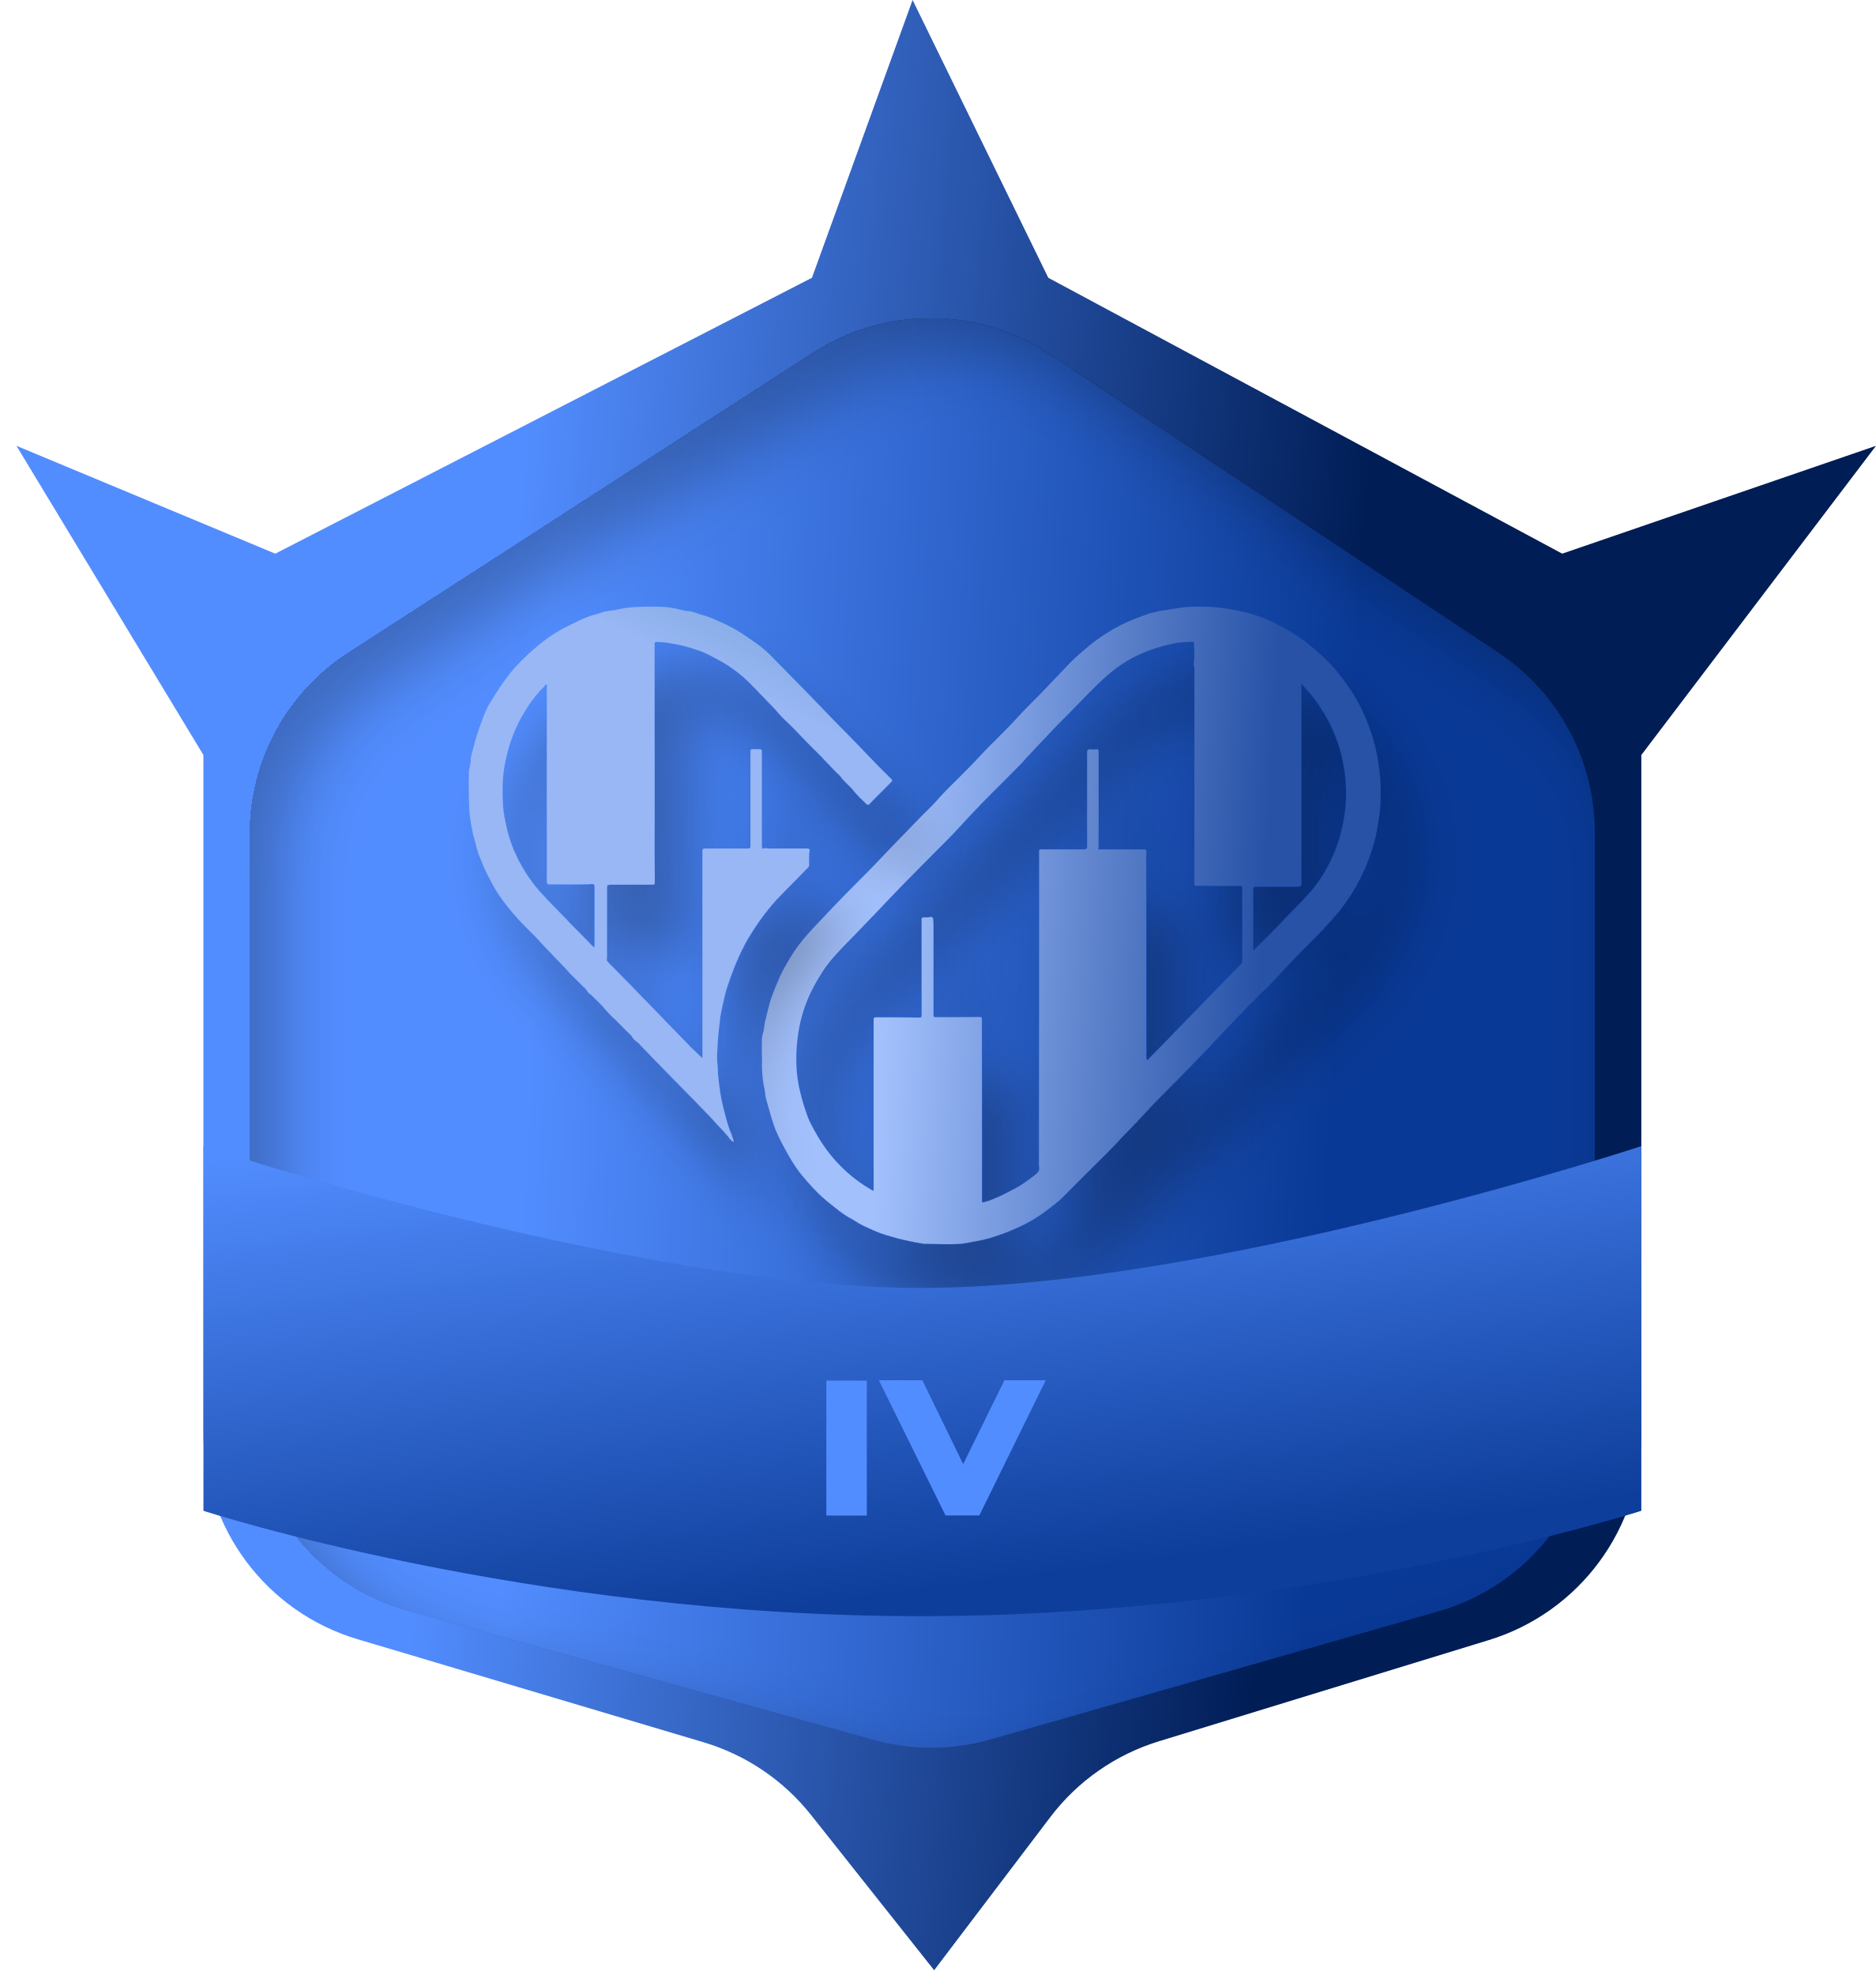
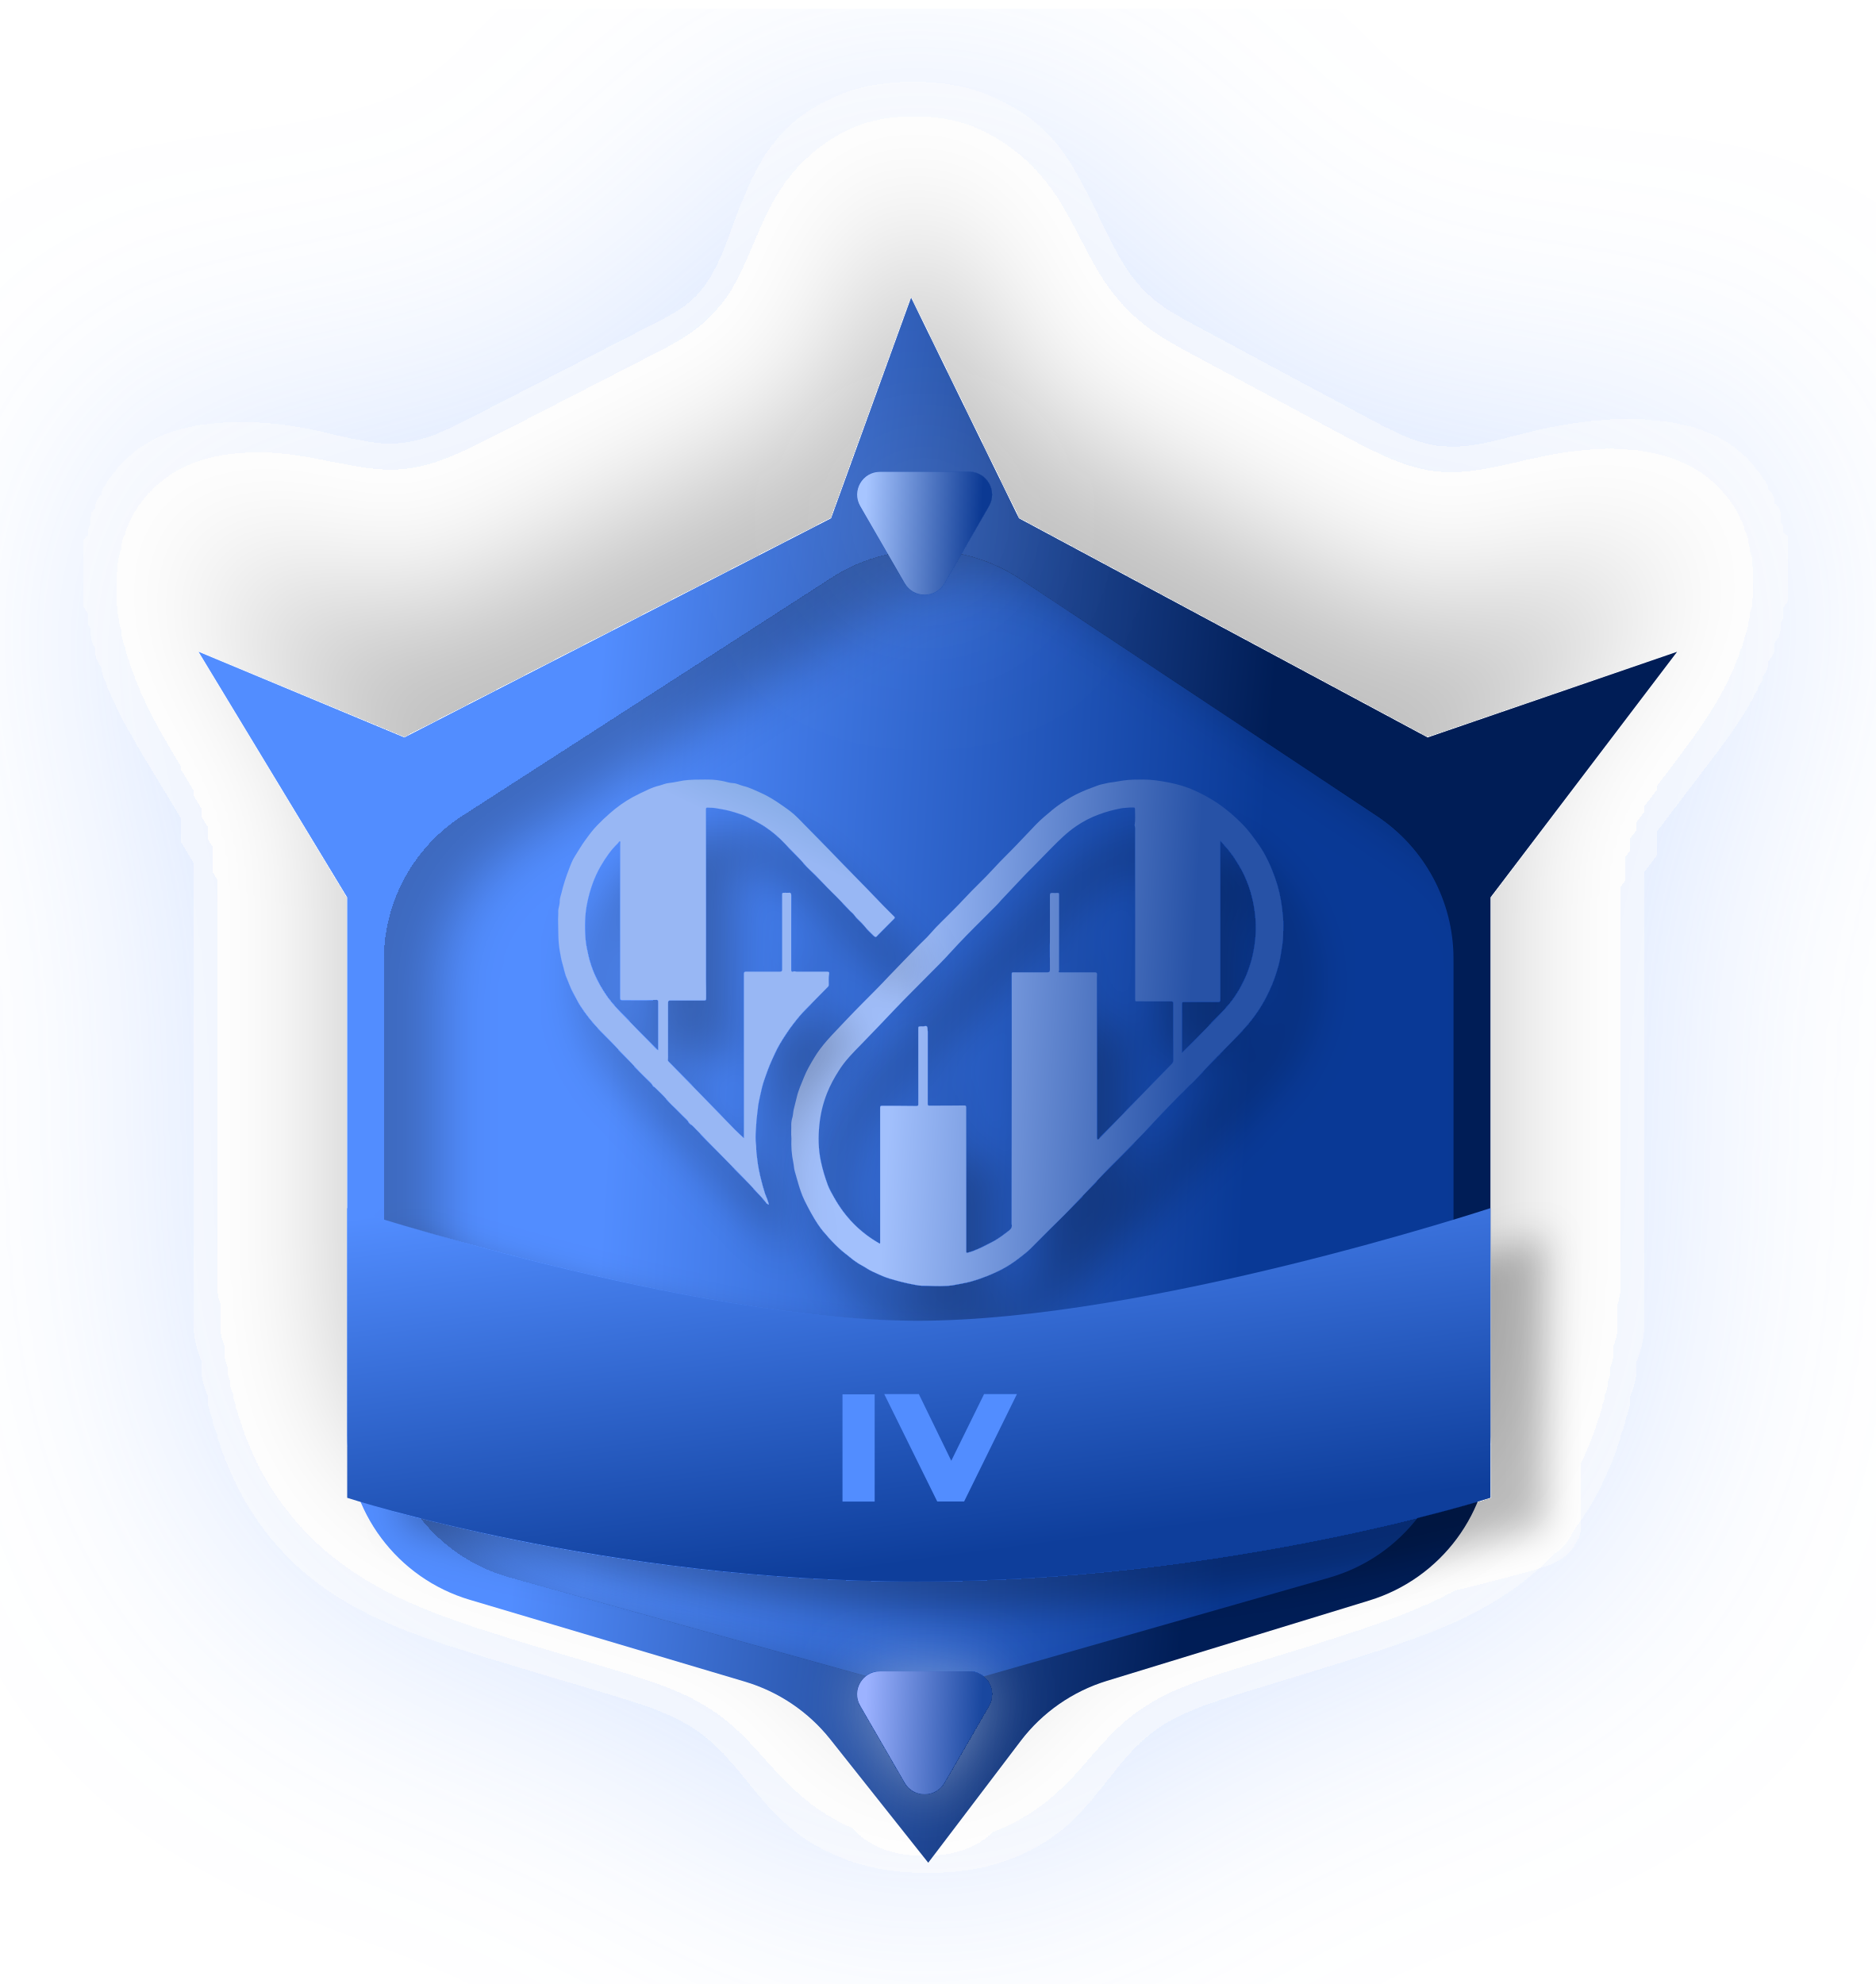
- <svg xmlns="http://www.w3.org/2000/svg" width="57" height="60" viewBox="0 0 57 60" fill="none">
-   <path d="M49.87 43.56V22.937L57 13.544L47.466 16.82L31.851 8.439L27.728 0L24.67 8.439L8.364 16.82L4.432 15.182L0.5 13.544L6.18 22.937V43.519C6.18 46.417 8.085 48.972 10.864 49.799L21.378 52.93C22.668 53.314 23.807 54.085 24.643 55.139L28.383 59.855L31.911 55.205C32.742 54.109 33.896 53.303 35.211 52.9L45.237 49.825C47.99 48.981 49.87 46.439 49.87 43.56Z" fill="url(#paint0_linear_143_13383)" />
-   <g filter="url(#filter0_i_143_13383)">
-     <path d="M24.712 10.719L10.593 19.832C8.723 21.039 7.594 23.112 7.594 25.338V42.614C7.594 45.557 9.556 48.139 12.392 48.928L26.537 52.859C27.701 53.182 28.932 53.178 30.094 52.845L43.704 48.953C46.517 48.148 48.456 45.577 48.456 42.652V25.282C48.456 23.087 47.357 21.038 45.528 19.823L31.892 10.766C29.721 9.324 26.902 9.305 24.712 10.719Z" fill="url(#paint1_linear_143_13383)" />
+ <svg xmlns="http://www.w3.org/2000/svg" width="69" height="73" viewBox="0 0 69 73" fill="none">
+   <g filter="url(#filter0_d_637_2988)">
+     <g filter="url(#filter1_d_637_2988)">
+       <path d="M54.845 52.861V33.019L61.711 23.981L52.53 27.134L37.494 19.07L33.524 10.95L30.579 19.07L14.878 27.134L11.092 25.557L7.306 23.981L12.775 33.019V52.821C12.775 55.61 14.609 58.068 17.285 58.864L27.41 61.876C28.651 62.246 29.749 62.987 30.553 64.001L34.155 68.539L37.552 64.065C38.352 63.011 39.464 62.235 40.73 61.847L50.384 58.889C53.035 58.077 54.845 55.631 54.845 52.861Z" fill="url(#paint0_linear_637_2988)" />
+     </g>
+     <g filter="url(#filter2_i_637_2988)">
+       <path d="M30.62 21.263L17.025 30.031C15.224 31.193 14.137 33.188 14.137 35.329V51.951C14.137 54.783 16.026 57.267 18.757 58.026L32.378 61.808C33.499 62.119 34.684 62.115 35.803 61.795L48.908 58.05C51.616 57.276 53.483 54.802 53.483 51.988V35.276C53.483 33.164 52.425 31.192 50.664 30.023L37.534 21.308C35.443 19.921 32.729 19.903 30.62 21.263Z" fill="url(#paint1_linear_637_2988)" />
+     </g>
+     <g filter="url(#filter3_d_637_2988)">
+       <path d="M29.121 41.878C29.103 41.721 29.121 41.553 29.115 41.379C29.115 41.291 29.132 41.193 29.161 41.1C29.184 41.013 29.184 40.92 29.202 40.838C29.236 40.681 29.282 40.53 29.317 40.373C29.375 40.118 29.485 39.88 29.583 39.636C29.681 39.386 29.82 39.153 29.959 38.921C30.092 38.694 30.253 38.491 30.427 38.288C30.669 38.014 30.93 37.753 31.178 37.486C31.351 37.3 31.53 37.125 31.704 36.945C32.039 36.608 32.38 36.271 32.703 35.923C33.05 35.557 33.403 35.202 33.755 34.836C33.911 34.673 34.085 34.522 34.235 34.348C34.483 34.057 34.767 33.802 35.032 33.529C35.183 33.378 35.333 33.227 35.477 33.07C35.824 32.692 36.205 32.349 36.552 31.966C36.841 31.646 37.159 31.35 37.454 31.036C37.679 30.798 37.904 30.565 38.124 30.333C38.315 30.136 38.523 29.967 38.731 29.793C38.939 29.618 39.164 29.479 39.395 29.339C39.644 29.194 39.915 29.078 40.187 28.979C40.308 28.939 40.424 28.88 40.545 28.857C40.649 28.84 40.748 28.805 40.852 28.793C41.013 28.776 41.169 28.741 41.331 28.718C41.574 28.683 41.822 28.683 42.065 28.683C42.377 28.683 42.683 28.729 42.984 28.787C43.319 28.851 43.643 28.944 43.949 29.084C44.249 29.217 44.544 29.38 44.822 29.566C45.139 29.787 45.434 30.037 45.706 30.316C45.948 30.56 46.145 30.838 46.341 31.117C46.59 31.483 46.769 31.89 46.919 32.309C47.046 32.669 47.127 33.035 47.173 33.413C47.197 33.627 47.225 33.843 47.22 34.063C47.214 34.29 47.22 34.517 47.185 34.743C47.145 35.005 47.11 35.272 47.041 35.528C46.954 35.841 46.85 36.149 46.711 36.44C46.474 36.963 46.162 37.428 45.775 37.852C45.509 38.148 45.226 38.433 44.949 38.712C44.666 38.99 44.394 39.281 44.128 39.572C44.013 39.699 43.897 39.827 43.764 39.938C43.689 40.007 43.62 40.089 43.55 40.158C43.498 40.211 43.446 40.257 43.394 40.309C43.105 40.612 42.81 40.902 42.527 41.21C42.371 41.379 42.215 41.547 42.059 41.71C41.793 41.983 41.528 42.256 41.256 42.529C40.984 42.802 40.707 43.069 40.447 43.354C40.089 43.743 39.713 44.121 39.349 44.51C39.118 44.754 38.869 44.987 38.633 45.225C38.396 45.463 38.159 45.702 37.922 45.94C37.789 46.073 37.633 46.184 37.488 46.3C37.286 46.457 37.072 46.596 36.847 46.713C36.494 46.893 36.124 47.038 35.743 47.148C35.512 47.212 35.269 47.247 35.032 47.294C34.969 47.305 34.899 47.305 34.836 47.311C34.524 47.334 34.212 47.305 33.9 47.305C33.807 47.305 33.715 47.276 33.622 47.264C33.513 47.247 33.403 47.218 33.293 47.195C33.102 47.154 32.917 47.096 32.732 47.044C32.513 46.98 32.305 46.875 32.097 46.782C31.958 46.718 31.837 46.625 31.704 46.556C31.594 46.498 31.496 46.428 31.398 46.358C31.265 46.254 31.132 46.149 31.005 46.044C30.826 45.893 30.658 45.725 30.502 45.55C30.404 45.434 30.3 45.324 30.207 45.202C30.045 44.987 29.912 44.754 29.785 44.522C29.664 44.295 29.543 44.069 29.462 43.825C29.375 43.581 29.317 43.331 29.242 43.087C29.213 42.988 29.213 42.878 29.19 42.773C29.127 42.477 29.109 42.186 29.121 41.878ZM32.374 45.76C32.392 45.731 32.386 45.707 32.386 45.684C32.386 45.417 32.386 45.15 32.386 44.888C32.386 43.511 32.386 42.14 32.386 40.763C32.386 40.716 32.392 40.687 32.449 40.687C32.871 40.687 33.293 40.687 33.715 40.693C33.773 40.693 33.796 40.681 33.79 40.617C33.79 40.077 33.79 39.531 33.79 38.99C33.79 38.613 33.79 38.241 33.79 37.863C33.79 37.77 33.79 37.77 33.888 37.764C33.94 37.764 33.998 37.77 34.05 37.753C34.079 37.747 34.119 37.764 34.125 37.811C34.125 37.869 34.137 37.921 34.137 37.974C34.137 38.851 34.137 39.728 34.137 40.612C34.137 40.67 34.154 40.687 34.212 40.681C34.634 40.681 35.056 40.681 35.477 40.675C35.535 40.675 35.552 40.687 35.552 40.745C35.552 42.32 35.552 43.895 35.552 45.463C35.552 45.655 35.552 45.853 35.552 46.044C35.552 46.091 35.564 46.108 35.616 46.091C35.685 46.068 35.755 46.056 35.818 46.027C35.94 45.975 36.067 45.928 36.188 45.864C36.327 45.789 36.471 45.725 36.61 45.643C36.778 45.545 36.928 45.434 37.084 45.312C37.176 45.242 37.263 45.173 37.222 45.033C37.222 45.028 37.222 45.022 37.222 45.01C37.222 42.692 37.228 40.368 37.228 38.049C37.228 37.323 37.228 36.597 37.228 35.87C37.228 35.777 37.228 35.777 37.321 35.777C37.725 35.777 38.136 35.777 38.54 35.777C38.609 35.777 38.633 35.754 38.633 35.684C38.627 35.208 38.633 34.726 38.633 34.249C38.633 33.813 38.633 33.378 38.633 32.942C38.633 32.872 38.656 32.855 38.719 32.855C38.783 32.861 38.846 32.861 38.904 32.855C38.956 32.849 38.968 32.872 38.968 32.919C38.968 33.825 38.968 34.731 38.968 35.644C38.968 35.673 38.973 35.702 38.962 35.725C38.939 35.777 38.968 35.777 39.002 35.777C39.106 35.777 39.216 35.777 39.32 35.777C39.644 35.777 39.967 35.777 40.285 35.777C40.343 35.777 40.366 35.795 40.366 35.853C40.36 35.928 40.36 36.01 40.36 36.085C40.36 38.003 40.36 39.914 40.36 41.832C40.36 41.855 40.36 41.873 40.366 41.896C40.383 41.942 40.395 41.948 40.43 41.913C40.499 41.838 40.568 41.768 40.638 41.698C41.008 41.315 41.383 40.931 41.753 40.548C42.209 40.077 42.666 39.606 43.128 39.136C43.163 39.101 43.175 39.06 43.175 39.014C43.175 38.316 43.175 37.614 43.175 36.916C43.175 36.858 43.157 36.841 43.099 36.841C42.695 36.846 42.29 36.841 41.886 36.841C41.776 36.841 41.77 36.864 41.77 36.73C41.77 34.65 41.77 32.564 41.77 30.484C41.77 30.432 41.747 30.385 41.753 30.333C41.782 30.165 41.765 29.99 41.765 29.822C41.765 29.706 41.759 29.706 41.649 29.711C41.632 29.711 41.608 29.711 41.591 29.711C41.47 29.723 41.349 29.723 41.227 29.746C40.961 29.799 40.696 29.868 40.435 29.967C40.135 30.077 39.852 30.223 39.592 30.403C39.268 30.623 38.985 30.902 38.708 31.181C38.471 31.42 38.245 31.658 38.008 31.896C37.91 31.995 37.812 32.088 37.719 32.187C37.431 32.489 37.142 32.797 36.853 33.105C36.783 33.18 36.714 33.267 36.639 33.337C36.483 33.488 36.338 33.645 36.182 33.796C35.761 34.214 35.339 34.639 34.94 35.08C34.703 35.342 34.455 35.586 34.206 35.836C33.79 36.26 33.362 36.678 32.952 37.108C32.536 37.544 32.126 37.98 31.704 38.41C31.403 38.717 31.097 39.02 30.866 39.391C30.698 39.653 30.548 39.926 30.433 40.217C30.282 40.594 30.19 40.983 30.149 41.384C30.103 41.832 30.109 42.279 30.201 42.721C30.265 43.023 30.352 43.319 30.461 43.61C30.519 43.767 30.606 43.912 30.687 44.057C31.097 44.789 31.652 45.353 32.374 45.76ZM44.902 30.931C44.897 30.966 44.897 30.984 44.897 31.001C44.897 31.931 44.897 32.855 44.897 33.784C44.897 34.778 44.897 35.772 44.897 36.771C44.897 36.835 44.885 36.864 44.81 36.864C44.394 36.858 43.984 36.864 43.568 36.864C43.504 36.864 43.487 36.887 43.487 36.945C43.487 37.515 43.487 38.09 43.487 38.659C43.487 38.688 43.487 38.717 43.487 38.746C43.637 38.601 43.781 38.462 43.926 38.316C44.163 38.072 44.4 37.828 44.637 37.584C44.925 37.288 45.22 36.998 45.451 36.649C45.908 35.963 46.151 35.202 46.203 34.383C46.231 33.912 46.179 33.447 46.064 32.988C45.943 32.506 45.746 32.059 45.469 31.646C45.313 31.385 45.116 31.17 44.902 30.931Z" fill="url(#paint2_linear_637_2988)" />
+     </g>
+     <g filter="url(#filter4_d_637_2988)">
+       <path d="M28.29 44.327C28.226 44.304 28.192 44.258 28.163 44.218C28.059 44.079 27.932 43.958 27.817 43.831C27.679 43.675 27.535 43.519 27.385 43.369C27.097 43.075 26.809 42.781 26.521 42.486C26.354 42.313 26.187 42.146 26.02 41.978C25.881 41.84 25.755 41.69 25.616 41.557C25.553 41.494 25.495 41.419 25.415 41.367C25.346 41.327 25.323 41.24 25.259 41.182C25.075 41.015 24.914 40.83 24.729 40.663C24.585 40.53 24.47 40.363 24.326 40.23C24.234 40.149 24.153 40.051 24.055 39.976C24.009 39.947 23.992 39.884 23.951 39.843C23.761 39.659 23.571 39.48 23.393 39.284C23.151 39.012 22.886 38.764 22.644 38.493C22.465 38.297 22.269 38.112 22.085 37.922C21.814 37.639 21.566 37.333 21.353 37.004C21.25 36.843 21.169 36.669 21.077 36.502C20.99 36.346 20.938 36.179 20.869 36.023C20.777 35.827 20.748 35.619 20.685 35.417C20.645 35.279 20.627 35.135 20.599 34.996C20.529 34.609 20.547 34.223 20.535 33.83C20.535 33.726 20.547 33.623 20.541 33.519C20.541 33.438 20.576 33.351 20.587 33.265C20.599 33.213 20.593 33.155 20.599 33.103C20.61 33.017 20.639 32.936 20.662 32.849C20.731 32.555 20.823 32.272 20.933 31.989C20.996 31.822 21.059 31.649 21.157 31.499C21.284 31.303 21.399 31.095 21.538 30.91C21.676 30.72 21.814 30.529 21.981 30.362C22.125 30.212 22.275 30.068 22.436 29.929C22.696 29.698 22.978 29.497 23.283 29.329C23.468 29.231 23.658 29.139 23.848 29.052C23.986 28.989 24.124 28.937 24.274 28.902C24.389 28.873 24.493 28.821 24.614 28.81C24.798 28.793 24.971 28.746 25.15 28.718C25.409 28.683 25.668 28.683 25.927 28.683C26.031 28.683 26.135 28.683 26.233 28.689C26.337 28.694 26.44 28.712 26.544 28.729C26.688 28.752 26.832 28.81 26.982 28.816C27.114 28.821 27.224 28.891 27.345 28.919C27.575 28.971 27.783 29.081 27.996 29.173C28.255 29.289 28.491 29.433 28.722 29.595C28.889 29.71 29.061 29.826 29.217 29.964C29.326 30.062 29.43 30.166 29.528 30.27C29.851 30.599 30.173 30.928 30.496 31.257C30.847 31.62 31.199 31.989 31.556 32.347C31.994 32.786 32.414 33.248 32.858 33.68C32.875 33.698 32.893 33.715 32.91 33.732C32.933 33.755 32.927 33.778 32.904 33.801C32.743 33.963 32.587 34.119 32.426 34.28C32.374 34.338 32.311 34.39 32.265 34.448C32.224 34.494 32.196 34.471 32.167 34.448C32.04 34.321 31.902 34.2 31.792 34.055C31.677 33.911 31.527 33.807 31.424 33.657C31.378 33.594 31.308 33.548 31.256 33.49C31.038 33.265 30.824 33.028 30.6 32.815C30.398 32.618 30.208 32.405 30.006 32.203C29.868 32.065 29.718 31.938 29.591 31.788C29.419 31.58 29.223 31.401 29.038 31.205C28.837 30.991 28.635 30.778 28.399 30.599C28.261 30.495 28.117 30.391 27.961 30.304C27.834 30.229 27.702 30.166 27.575 30.097C27.454 30.033 27.327 29.981 27.195 29.941C27.085 29.906 26.97 29.866 26.855 29.837C26.676 29.791 26.498 29.762 26.319 29.733C26.227 29.716 26.135 29.722 26.043 29.716C25.985 29.71 25.974 29.733 25.974 29.785C25.974 29.964 25.974 30.143 25.974 30.316C25.974 30.876 25.974 31.436 25.974 31.995C25.974 33.34 25.979 34.69 25.974 36.035C25.974 36.266 25.985 36.496 25.979 36.733C25.979 36.779 25.974 36.808 25.91 36.808C25.495 36.808 25.081 36.808 24.666 36.808C24.597 36.808 24.579 36.831 24.579 36.918C24.579 37.535 24.579 38.147 24.579 38.764C24.579 38.839 24.585 38.914 24.574 38.989C24.568 39.018 24.579 39.035 24.597 39.059C24.988 39.457 25.38 39.855 25.772 40.259C26.198 40.697 26.625 41.136 27.051 41.575C27.155 41.678 27.264 41.777 27.373 41.88C27.373 41.707 27.373 41.528 27.373 41.349C27.373 39.509 27.373 37.674 27.373 35.833C27.373 35.769 27.397 35.752 27.454 35.752C27.869 35.752 28.284 35.752 28.699 35.752C28.768 35.752 28.779 35.729 28.779 35.665C28.779 34.759 28.779 33.859 28.779 32.953C28.779 32.849 28.779 32.849 28.883 32.849C28.929 32.849 28.981 32.855 29.027 32.849C29.09 32.843 29.113 32.867 29.113 32.936C29.113 33.265 29.113 33.594 29.113 33.923C29.113 34.511 29.113 35.094 29.113 35.683C29.113 35.746 29.136 35.769 29.194 35.746C29.234 35.729 29.275 35.752 29.309 35.752C29.684 35.752 30.052 35.752 30.427 35.752C30.49 35.752 30.525 35.769 30.508 35.839C30.485 35.971 30.496 36.104 30.496 36.231C30.496 36.266 30.485 36.289 30.462 36.312C30.329 36.439 30.214 36.571 30.081 36.698C29.937 36.843 29.793 36.987 29.649 37.137C29.488 37.298 29.344 37.472 29.206 37.651C29.108 37.778 29.015 37.904 28.929 38.037C28.779 38.262 28.635 38.493 28.52 38.741C28.41 38.972 28.307 39.209 28.22 39.451C28.145 39.664 28.065 39.872 28.019 40.092C27.978 40.288 27.927 40.478 27.898 40.674C27.881 40.807 27.869 40.94 27.852 41.072C27.829 41.251 27.823 41.425 27.811 41.603C27.8 41.771 27.794 41.938 27.817 42.105C27.829 42.186 27.823 42.273 27.829 42.354C27.846 42.515 27.863 42.677 27.886 42.833C27.927 43.121 28.002 43.404 28.076 43.681C28.117 43.831 28.163 43.975 28.226 44.114C28.243 44.183 28.278 44.246 28.29 44.327ZM24.216 38.643C24.216 38.632 24.222 38.626 24.222 38.62C24.222 38.054 24.222 37.489 24.222 36.923C24.222 36.779 24.222 36.785 24.084 36.791C23.686 36.808 23.295 36.797 22.897 36.797C22.845 36.797 22.822 36.779 22.822 36.721C22.822 34.834 22.822 32.942 22.822 31.055C22.822 31.02 22.84 30.968 22.811 30.956C22.782 30.945 22.765 30.997 22.742 31.02C22.482 31.268 22.281 31.562 22.102 31.868C21.86 32.289 21.705 32.74 21.607 33.213C21.515 33.657 21.509 34.107 21.543 34.557C21.561 34.777 21.613 34.99 21.659 35.204C21.774 35.683 21.981 36.127 22.252 36.537C22.477 36.883 22.759 37.177 23.053 37.472C23.214 37.639 23.375 37.806 23.537 37.974C23.733 38.17 23.928 38.366 24.119 38.568C24.147 38.597 24.176 38.626 24.216 38.643Z" fill="url(#paint3_linear_637_2988)" />
+     </g>
+     <g filter="url(#filter5_d_637_2988)">
+       <path d="M12.775 55.111C12.775 55.111 22.244 58.191 33.737 58.191C45.231 58.191 54.844 55.111 54.844 55.111V44.451C54.844 44.451 42.214 48.608 33.737 48.597C25.316 48.586 12.775 44.451 12.775 44.451V55.111Z" fill="url(#paint4_linear_637_2988)" />
+     </g>
+     <path d="M31 51.304H32.184V55.249H31V51.304Z" fill="#528DFF" />
+     <path d="M34.617 55.036L32.874 51.505H33.677L35.231 54.698H34.77L36.341 51.505H37.081L35.345 55.036H34.617Z" fill="#528DFF" />
+     <path fill-rule="evenodd" clip-rule="evenodd" d="M32.536 51.294H33.809L35.003 53.748L36.21 51.294H37.419L35.476 55.246H34.486L32.536 51.294ZM34.768 54.226L33.545 51.715H33.212L34.61 54.547L34.768 54.226ZM35.371 54.505L35.236 54.227L36.472 51.715H36.744L35.371 54.505Z" fill="#528DFF" />
+     <g filter="url(#filter6_d_637_2988)">
+       <path d="M34.749 21.459C34.425 22.019 33.615 22.019 33.292 21.459L31.652 18.621C31.328 18.061 31.733 17.36 32.381 17.36L35.66 17.36C36.307 17.36 36.712 18.061 36.389 18.621L34.749 21.459Z" fill="url(#paint5_linear_637_2988)" />
+     </g>
+     <g filter="url(#filter7_d_637_2988)">
+       <path d="M34.749 65.596C34.425 66.157 33.615 66.157 33.292 65.596L31.652 62.759C31.328 62.198 31.733 61.498 32.381 61.498L35.66 61.498C36.307 61.498 36.712 62.198 36.389 62.759L34.749 65.596Z" fill="url(#paint6_linear_637_2988)" />
+     </g>
  </g>
-   <g filter="url(#filter1_d_143_13383)">
-     <path d="M23.154 32.145C23.136 31.982 23.154 31.807 23.148 31.626C23.148 31.535 23.166 31.432 23.196 31.336C23.22 31.245 23.22 31.149 23.238 31.064C23.274 30.901 23.322 30.744 23.358 30.581C23.418 30.315 23.532 30.068 23.634 29.814C23.736 29.554 23.88 29.313 24.024 29.071C24.162 28.836 24.33 28.624 24.51 28.413C24.762 28.129 25.032 27.857 25.29 27.579C25.47 27.386 25.656 27.205 25.836 27.018C26.184 26.668 26.538 26.317 26.875 25.955C27.235 25.575 27.601 25.206 27.967 24.826C28.129 24.657 28.309 24.5 28.465 24.319C28.723 24.017 29.017 23.751 29.293 23.467C29.449 23.31 29.605 23.153 29.755 22.99C30.115 22.597 30.511 22.241 30.871 21.843C31.171 21.51 31.502 21.202 31.808 20.876C32.042 20.629 32.276 20.387 32.504 20.145C32.702 19.94 32.918 19.765 33.134 19.584C33.35 19.403 33.584 19.258 33.824 19.113C34.082 18.962 34.364 18.841 34.646 18.738C34.772 18.696 34.892 18.636 35.018 18.612C35.126 18.593 35.228 18.557 35.336 18.545C35.504 18.527 35.666 18.491 35.834 18.467C36.086 18.43 36.344 18.43 36.596 18.43C36.921 18.43 37.239 18.479 37.551 18.539C37.899 18.606 38.235 18.702 38.553 18.847C38.865 18.986 39.171 19.155 39.459 19.348C39.789 19.578 40.095 19.837 40.377 20.127C40.629 20.381 40.833 20.671 41.038 20.961C41.295 21.341 41.482 21.764 41.638 22.199C41.77 22.573 41.854 22.954 41.902 23.346C41.926 23.57 41.956 23.793 41.95 24.023C41.944 24.258 41.95 24.494 41.914 24.729C41.872 25.001 41.836 25.279 41.764 25.544C41.674 25.87 41.566 26.191 41.422 26.492C41.175 27.036 40.851 27.519 40.449 27.96C40.173 28.268 39.879 28.564 39.591 28.854C39.297 29.144 39.015 29.446 38.739 29.748C38.619 29.88 38.499 30.013 38.361 30.128C38.283 30.201 38.211 30.285 38.139 30.358C38.085 30.412 38.031 30.46 37.977 30.515C37.677 30.828 37.371 31.131 37.077 31.451C36.915 31.626 36.753 31.801 36.59 31.97C36.315 32.254 36.038 32.538 35.756 32.821C35.474 33.105 35.186 33.383 34.916 33.679C34.544 34.084 34.154 34.476 33.776 34.881C33.536 35.134 33.278 35.376 33.032 35.623C32.786 35.871 32.54 36.119 32.294 36.366C32.156 36.505 31.994 36.62 31.844 36.741C31.634 36.904 31.412 37.049 31.177 37.169C30.811 37.357 30.427 37.508 30.031 37.622C29.791 37.689 29.539 37.725 29.293 37.773C29.227 37.785 29.155 37.785 29.089 37.791C28.765 37.816 28.441 37.785 28.117 37.785C28.021 37.785 27.925 37.755 27.829 37.743C27.715 37.725 27.601 37.695 27.487 37.671C27.289 37.629 27.097 37.568 26.904 37.514C26.677 37.447 26.46 37.339 26.244 37.242C26.1 37.176 25.974 37.079 25.836 37.007C25.722 36.946 25.62 36.874 25.518 36.801C25.38 36.692 25.242 36.584 25.11 36.475C24.924 36.318 24.75 36.143 24.588 35.962C24.486 35.841 24.378 35.726 24.282 35.599C24.114 35.376 23.976 35.134 23.844 34.893C23.718 34.657 23.592 34.422 23.508 34.168C23.418 33.914 23.358 33.655 23.28 33.401C23.25 33.298 23.25 33.184 23.226 33.075C23.16 32.767 23.142 32.465 23.154 32.145ZM26.532 36.179C26.55 36.149 26.544 36.125 26.544 36.101C26.544 35.823 26.544 35.545 26.544 35.273C26.544 33.842 26.544 32.417 26.544 30.986C26.544 30.937 26.55 30.907 26.61 30.907C27.049 30.907 27.487 30.907 27.925 30.913C27.985 30.913 28.009 30.901 28.003 30.835C28.003 30.273 28.003 29.705 28.003 29.144C28.003 28.751 28.003 28.365 28.003 27.972C28.003 27.875 28.003 27.875 28.105 27.869C28.159 27.869 28.219 27.875 28.273 27.857C28.303 27.851 28.345 27.869 28.351 27.918C28.351 27.978 28.363 28.032 28.363 28.087C28.363 28.999 28.363 29.911 28.363 30.828C28.363 30.889 28.381 30.907 28.441 30.901C28.879 30.901 29.317 30.901 29.755 30.895C29.815 30.895 29.833 30.907 29.833 30.967C29.833 32.604 29.833 34.241 29.833 35.871C29.833 36.07 29.833 36.276 29.833 36.475C29.833 36.523 29.845 36.541 29.899 36.523C29.971 36.499 30.043 36.487 30.109 36.457C30.235 36.403 30.367 36.354 30.493 36.288C30.637 36.209 30.787 36.143 30.931 36.058C31.105 35.956 31.261 35.841 31.424 35.714C31.52 35.642 31.61 35.569 31.567 35.424C31.567 35.418 31.567 35.412 31.567 35.4C31.567 32.99 31.573 30.575 31.573 28.165C31.573 27.41 31.573 26.656 31.573 25.901C31.573 25.804 31.573 25.804 31.669 25.804C32.09 25.804 32.516 25.804 32.936 25.804C33.008 25.804 33.032 25.78 33.032 25.707C33.026 25.212 33.032 24.711 33.032 24.216C33.032 23.763 33.032 23.31 33.032 22.857C33.032 22.785 33.056 22.766 33.122 22.766C33.188 22.773 33.254 22.773 33.314 22.766C33.368 22.76 33.38 22.785 33.38 22.833C33.38 23.775 33.38 24.717 33.38 25.665C33.38 25.695 33.386 25.726 33.374 25.75C33.35 25.804 33.38 25.804 33.416 25.804C33.524 25.804 33.638 25.804 33.746 25.804C34.082 25.804 34.418 25.804 34.748 25.804C34.808 25.804 34.832 25.822 34.832 25.883C34.826 25.961 34.826 26.046 34.826 26.124C34.826 28.117 34.826 30.104 34.826 32.097C34.826 32.121 34.826 32.139 34.832 32.163C34.85 32.212 34.862 32.218 34.898 32.181C34.97 32.103 35.042 32.03 35.114 31.958C35.498 31.559 35.888 31.161 36.273 30.762C36.747 30.273 37.221 29.784 37.701 29.295C37.737 29.258 37.749 29.216 37.749 29.168C37.749 28.443 37.749 27.712 37.749 26.988C37.749 26.927 37.731 26.909 37.671 26.909C37.251 26.915 36.831 26.909 36.41 26.909C36.297 26.909 36.291 26.933 36.291 26.794C36.291 24.633 36.291 22.465 36.291 20.302C36.291 20.248 36.267 20.2 36.273 20.145C36.303 19.97 36.285 19.789 36.285 19.614C36.285 19.493 36.279 19.493 36.164 19.499C36.147 19.499 36.122 19.499 36.104 19.499C35.978 19.511 35.852 19.511 35.726 19.536C35.45 19.59 35.174 19.662 34.904 19.765C34.592 19.88 34.298 20.031 34.028 20.218C33.692 20.448 33.398 20.737 33.11 21.027C32.864 21.275 32.63 21.522 32.384 21.77C32.282 21.873 32.18 21.969 32.084 22.072C31.784 22.386 31.483 22.706 31.183 23.026C31.111 23.105 31.039 23.195 30.961 23.268C30.799 23.425 30.649 23.588 30.487 23.745C30.049 24.18 29.611 24.62 29.197 25.079C28.951 25.351 28.693 25.605 28.435 25.864C28.003 26.305 27.559 26.74 27.133 27.187C26.701 27.64 26.274 28.093 25.836 28.54C25.524 28.86 25.206 29.174 24.966 29.56C24.792 29.832 24.636 30.116 24.516 30.418C24.36 30.81 24.264 31.215 24.222 31.632C24.174 32.097 24.18 32.562 24.276 33.021C24.342 33.335 24.432 33.643 24.546 33.945C24.606 34.108 24.696 34.259 24.78 34.41C25.206 35.171 25.782 35.756 26.532 36.179ZM39.543 20.767C39.537 20.804 39.537 20.822 39.537 20.84C39.537 21.806 39.537 22.766 39.537 23.733C39.537 24.765 39.537 25.798 39.537 26.837C39.537 26.903 39.525 26.933 39.447 26.933C39.015 26.927 38.589 26.933 38.157 26.933C38.091 26.933 38.073 26.957 38.073 27.018C38.073 27.61 38.073 28.208 38.073 28.799C38.073 28.83 38.073 28.86 38.073 28.89C38.229 28.739 38.379 28.594 38.529 28.443C38.775 28.189 39.021 27.936 39.267 27.682C39.567 27.374 39.873 27.072 40.113 26.71C40.587 25.997 40.839 25.206 40.893 24.355C40.923 23.866 40.869 23.382 40.749 22.905C40.623 22.404 40.419 21.939 40.131 21.51C39.969 21.239 39.765 21.015 39.543 20.767Z" fill="url(#paint2_linear_143_13383)" />
-   </g>
-   <g filter="url(#filter2_d_143_13383)">
-     <path d="M22.293 34.69C22.227 34.666 22.192 34.618 22.162 34.576C22.054 34.432 21.922 34.306 21.803 34.175C21.659 34.013 21.509 33.851 21.354 33.695C21.055 33.389 20.756 33.083 20.456 32.777C20.283 32.597 20.11 32.423 19.936 32.249C19.792 32.105 19.661 31.949 19.517 31.811C19.451 31.745 19.392 31.668 19.308 31.613C19.236 31.572 19.212 31.482 19.146 31.422C18.955 31.248 18.787 31.056 18.596 30.882C18.446 30.744 18.327 30.57 18.177 30.432C18.081 30.348 17.997 30.246 17.896 30.168C17.848 30.138 17.83 30.072 17.788 30.03C17.591 29.838 17.393 29.652 17.208 29.448C16.956 29.166 16.681 28.909 16.43 28.627C16.244 28.423 16.041 28.231 15.85 28.033C15.568 27.739 15.311 27.421 15.09 27.079C14.982 26.911 14.898 26.731 14.803 26.557C14.713 26.395 14.659 26.221 14.587 26.06C14.492 25.856 14.462 25.64 14.396 25.43C14.354 25.286 14.336 25.136 14.306 24.992C14.234 24.59 14.252 24.188 14.24 23.78C14.24 23.672 14.252 23.564 14.246 23.456C14.246 23.373 14.282 23.283 14.294 23.193C14.306 23.139 14.3 23.079 14.306 23.025C14.318 22.935 14.348 22.851 14.372 22.761C14.444 22.455 14.539 22.161 14.653 21.867C14.719 21.693 14.785 21.513 14.886 21.357C15.018 21.153 15.138 20.938 15.281 20.746C15.425 20.548 15.568 20.35 15.742 20.176C15.892 20.02 16.047 19.87 16.215 19.726C16.484 19.486 16.777 19.276 17.094 19.102C17.285 19 17.483 18.904 17.68 18.814C17.824 18.748 17.968 18.694 18.123 18.658C18.243 18.628 18.351 18.574 18.476 18.562C18.668 18.544 18.847 18.496 19.032 18.466C19.302 18.43 19.571 18.43 19.84 18.43C19.948 18.43 20.056 18.43 20.157 18.436C20.265 18.442 20.373 18.46 20.48 18.478C20.63 18.502 20.78 18.562 20.935 18.568C21.073 18.574 21.186 18.646 21.312 18.676C21.551 18.73 21.767 18.844 21.988 18.94C22.257 19.06 22.503 19.21 22.742 19.378C22.916 19.498 23.095 19.618 23.256 19.762C23.37 19.864 23.478 19.972 23.58 20.08C23.915 20.422 24.25 20.764 24.585 21.105C24.95 21.483 25.315 21.867 25.686 22.239C26.14 22.695 26.577 23.175 27.038 23.625C27.056 23.642 27.074 23.66 27.091 23.678C27.116 23.702 27.11 23.726 27.085 23.75C26.918 23.918 26.756 24.08 26.589 24.248C26.535 24.308 26.469 24.362 26.421 24.422C26.38 24.47 26.35 24.446 26.32 24.422C26.188 24.29 26.044 24.164 25.931 24.014C25.811 23.864 25.656 23.756 25.548 23.601C25.5 23.535 25.428 23.486 25.374 23.427C25.147 23.193 24.926 22.947 24.692 22.725C24.483 22.521 24.285 22.299 24.076 22.089C23.933 21.945 23.777 21.813 23.645 21.657C23.466 21.441 23.262 21.255 23.071 21.051C22.862 20.829 22.652 20.608 22.407 20.422C22.263 20.314 22.114 20.206 21.952 20.116C21.821 20.038 21.683 19.972 21.551 19.9C21.426 19.834 21.294 19.78 21.157 19.738C21.043 19.702 20.923 19.66 20.803 19.63C20.618 19.582 20.433 19.552 20.247 19.522C20.151 19.504 20.056 19.51 19.96 19.504C19.9 19.498 19.888 19.522 19.888 19.576C19.888 19.762 19.888 19.948 19.888 20.128C19.888 20.71 19.888 21.291 19.888 21.873C19.888 23.271 19.894 24.674 19.888 26.072C19.888 26.311 19.9 26.551 19.894 26.797C19.894 26.845 19.888 26.875 19.822 26.875C19.392 26.875 18.961 26.875 18.53 26.875C18.458 26.875 18.44 26.899 18.44 26.989C18.44 27.631 18.44 28.267 18.44 28.909C18.44 28.986 18.446 29.064 18.434 29.142C18.428 29.172 18.44 29.19 18.458 29.214C18.865 29.628 19.272 30.042 19.679 30.462C20.121 30.918 20.564 31.374 21.007 31.829C21.115 31.937 21.228 32.039 21.342 32.147C21.342 31.967 21.342 31.781 21.342 31.596C21.342 29.682 21.342 27.775 21.342 25.862C21.342 25.796 21.366 25.778 21.426 25.778C21.857 25.778 22.287 25.778 22.718 25.778C22.79 25.778 22.802 25.754 22.802 25.688C22.802 24.746 22.802 23.81 22.802 22.869C22.802 22.761 22.802 22.761 22.91 22.761C22.957 22.761 23.011 22.767 23.059 22.761C23.125 22.755 23.149 22.779 23.149 22.851C23.149 23.193 23.149 23.535 23.149 23.876C23.149 24.488 23.149 25.094 23.149 25.706C23.149 25.772 23.173 25.796 23.233 25.772C23.274 25.754 23.316 25.778 23.352 25.778C23.741 25.778 24.124 25.778 24.513 25.778C24.579 25.778 24.615 25.796 24.597 25.868C24.573 26.006 24.585 26.143 24.585 26.276C24.585 26.311 24.573 26.335 24.549 26.359C24.411 26.491 24.291 26.629 24.154 26.761C24.004 26.911 23.855 27.061 23.705 27.217C23.538 27.385 23.388 27.565 23.244 27.751C23.143 27.883 23.047 28.015 22.957 28.153C22.802 28.387 22.652 28.627 22.532 28.884C22.419 29.124 22.311 29.37 22.221 29.622C22.144 29.844 22.06 30.06 22.012 30.288C21.97 30.492 21.916 30.69 21.886 30.894C21.868 31.032 21.857 31.17 21.838 31.308C21.815 31.494 21.809 31.673 21.797 31.859C21.785 32.033 21.779 32.207 21.803 32.381C21.815 32.465 21.809 32.555 21.815 32.639C21.832 32.807 21.851 32.975 21.874 33.137C21.916 33.437 21.994 33.731 22.072 34.019C22.114 34.175 22.162 34.325 22.227 34.468C22.245 34.54 22.281 34.606 22.293 34.69ZM18.063 28.782C18.063 28.77 18.069 28.765 18.069 28.759C18.069 28.171 18.069 27.583 18.069 26.995C18.069 26.845 18.069 26.851 17.926 26.857C17.513 26.875 17.106 26.863 16.693 26.863C16.639 26.863 16.615 26.845 16.615 26.785C16.615 24.824 16.615 22.857 16.615 20.895C16.615 20.86 16.633 20.805 16.604 20.794C16.574 20.782 16.556 20.835 16.532 20.86C16.262 21.117 16.053 21.423 15.868 21.741C15.616 22.179 15.455 22.647 15.353 23.139C15.257 23.601 15.251 24.068 15.287 24.536C15.305 24.764 15.359 24.986 15.407 25.208C15.527 25.706 15.742 26.168 16.023 26.593C16.256 26.953 16.55 27.259 16.855 27.565C17.022 27.739 17.19 27.913 17.357 28.087C17.561 28.291 17.764 28.495 17.962 28.705C17.991 28.735 18.021 28.765 18.063 28.782Z" fill="url(#paint3_linear_143_13383)" />
-   </g>
-   <path d="M6.181 45.898C6.181 45.898 16.015 49.099 27.95 49.099C39.886 49.099 49.87 45.898 49.87 45.898V34.819C49.87 34.819 36.753 39.139 27.95 39.127C19.205 39.116 6.181 34.819 6.181 34.819V45.898Z" fill="url(#paint4_linear_143_13383)" />
-   <path d="M25.107 41.942H26.337V46.042H25.107V41.942Z" fill="#528DFF" />
-   <path d="M28.863 45.82L27.054 42.15H27.887L29.501 45.468H29.022L30.654 42.15H31.423L29.619 45.82H28.863Z" fill="#528DFF" />
-   <path fill-rule="evenodd" clip-rule="evenodd" d="M26.703 41.931H28.025L29.265 44.481L30.519 41.931H31.774L29.756 46.038H28.728L26.703 41.931ZM29.021 44.978L27.751 42.368H27.406L28.857 45.311L29.021 44.978ZM29.648 45.268L29.507 44.979L30.791 42.368H31.073L29.648 45.268Z" fill="#528DFF" />
  <defs>
-     <filter id="filter0_i_143_13383" x="7.594" y="9.671" width="41.862" height="44.427" filterUnits="userSpaceOnUse" color-interpolation-filters="sRGB">
+     <filter id="filter0_d_637_2988" x="-3.294" y="0.35" width="75.605" height="78.789" filterUnits="userSpaceOnUse" color-interpolation-filters="sRGB">
+       <feFlood flood-opacity="0" result="BackgroundImageFix" />
+       <feColorMatrix in="SourceAlpha" type="matrix" values="0 0 0 0 0 0 0 0 0 0 0 0 0 0 0 0 0 0 127 0" result="hardAlpha" />
+       <feOffset />
+       <feGaussianBlur stdDeviation="5.3" />
+       <feComposite in2="hardAlpha" operator="out" />
+       <feColorMatrix type="matrix" values="0 0 0 0 0.318 0 0 0 0 0.549 0 0 0 0 1 0 0 0 0.25 0" />
+       <feBlend mode="normal" in2="BackgroundImageFix" result="effect1_dropShadow_637_2988" />
+       <feBlend mode="normal" in="SourceGraphic" in2="effect1_dropShadow_637_2988" result="shape" />
+     </filter>
+     <filter id="filter1_d_637_2988" x="2.206" y="1.85" width="64.605" height="67.789" filterUnits="userSpaceOnUse" color-interpolation-filters="sRGB">
+       <feFlood flood-opacity="0" result="BackgroundImageFix" />
+       <feColorMatrix in="SourceAlpha" type="matrix" values="0 0 0 0 0 0 0 0 0 0 0 0 0 0 0 0 0 0 127 0" result="hardAlpha" />
+       <feOffset dy="-4" />
+       <feGaussianBlur stdDeviation="2.55" />
+       <feComposite in2="hardAlpha" operator="out" />
+       <feColorMatrix type="matrix" values="0 0 0 0 0 0 0 0 0 0 0 0 0 0 0 0 0 0 0.25 0" />
+       <feBlend mode="normal" in2="BackgroundImageFix" result="effect1_dropShadow_637_2988" />
+       <feBlend mode="normal" in="SourceGraphic" in2="effect1_dropShadow_637_2988" result="shape" />
+     </filter>
+     <filter id="filter2_i_637_2988" x="14.137" y="20.255" width="41.347" height="42.783" filterUnits="userSpaceOnUse" color-interpolation-filters="sRGB">
      <feFlood flood-opacity="0" result="BackgroundImageFix" />
      <feBlend mode="normal" in="SourceGraphic" in2="BackgroundImageFix" result="shape" />
      <feColorMatrix in="SourceAlpha" type="matrix" values="0 0 0 0 0 0 0 0 0 0 0 0 0 0 0 0 0 0 127 0" result="hardAlpha" />
-       <feOffset dx="1" dy="1" />
+       <feOffset dx="2" dy="1" />
      <feGaussianBlur stdDeviation="1" />
      <feComposite in2="hardAlpha" operator="arithmetic" k2="-1" k3="1" />
      <feColorMatrix type="matrix" values="0 0 0 0 0 0 0 0 0 0 0 0 0 0 0 0 0 0 0.25 0" />
-       <feBlend mode="normal" in2="shape" result="effect1_innerShadow_143_13383" />
+       <feBlend mode="normal" in2="shape" result="effect1_innerShadow_637_2988" />
    </filter>
-     <filter id="filter1_d_143_13383" x="22.546" y="18.43" width="22.005" height="22.971" filterUnits="userSpaceOnUse" color-interpolation-filters="sRGB">
+     <filter id="filter3_d_637_2988" x="28.513" y="28.683" width="21.307" height="22.237" filterUnits="userSpaceOnUse" color-interpolation-filters="sRGB">
      <feFlood flood-opacity="0" result="BackgroundImageFix" />
      <feColorMatrix in="SourceAlpha" type="matrix" values="0 0 0 0 0 0 0 0 0 0 0 0 0 0 0 0 0 0 127 0" result="hardAlpha" />
      <feOffset dx="1" dy="2" />
      <feGaussianBlur stdDeviation="0.8" />
      <feComposite in2="hardAlpha" operator="out" />
      <feColorMatrix type="matrix" values="0 0 0 0 0 0 0 0 0 0 0 0 0 0 0 0 0 0 0.25 0" />
-       <feBlend mode="normal" in2="BackgroundImageFix" result="effect1_dropShadow_143_13383" />
-       <feBlend mode="normal" in="SourceGraphic" in2="effect1_dropShadow_143_13383" result="shape" />
+       <feBlend mode="normal" in2="BackgroundImageFix" result="effect1_dropShadow_637_2988" />
+       <feBlend mode="normal" in="SourceGraphic" in2="effect1_dropShadow_637_2988" result="shape" />
    </filter>
-     <filter id="filter2_d_143_13383" x="13.64" y="18.43" width="16.066" height="19.86" filterUnits="userSpaceOnUse" color-interpolation-filters="sRGB">
+     <filter id="filter4_d_637_2988" x="19.935" y="28.683" width="15.59" height="19.244" filterUnits="userSpaceOnUse" color-interpolation-filters="sRGB">
      <feFlood flood-opacity="0" result="BackgroundImageFix" />
      <feColorMatrix in="SourceAlpha" type="matrix" values="0 0 0 0 0 0 0 0 0 0 0 0 0 0 0 0 0 0 127 0" result="hardAlpha" />
      <feOffset dx="1" dy="2" />
      <feGaussianBlur stdDeviation="0.8" />
      <feComposite in2="hardAlpha" operator="out" />
      <feColorMatrix type="matrix" values="0 0 0 0 0 0 0 0 0 0 0 0 0 0 0 0 0 0 0.25 0" />
-       <feBlend mode="normal" in2="BackgroundImageFix" result="effect1_dropShadow_143_13383" />
-       <feBlend mode="normal" in="SourceGraphic" in2="effect1_dropShadow_143_13383" result="shape" />
+       <feBlend mode="normal" in2="BackgroundImageFix" result="effect1_dropShadow_637_2988" />
+       <feBlend mode="normal" in="SourceGraphic" in2="effect1_dropShadow_637_2988" result="shape" />
    </filter>
-     <linearGradient id="paint0_linear_143_13383" x1="16.588" y1="6.553" x2="42.178" y2="9.032" gradientUnits="userSpaceOnUse">
+     <filter id="filter5_d_637_2988" x="12.775" y="44.151" width="45.369" height="16.34" filterUnits="userSpaceOnUse" color-interpolation-filters="sRGB">
+       <feFlood flood-opacity="0" result="BackgroundImageFix" />
+       <feColorMatrix in="SourceAlpha" type="matrix" values="0 0 0 0 0 0 0 0 0 0 0 0 0 0 0 0 0 0 127 0" result="hardAlpha" />
+       <feOffset dx="2" dy="1" />
+       <feGaussianBlur stdDeviation="0.65" />
+       <feComposite in2="hardAlpha" operator="out" />
+       <feColorMatrix type="matrix" values="0 0 0 0 0 0 0 0 0 0 0 0 0 0 0 0 0 0 0.25 0" />
+       <feBlend mode="normal" in2="BackgroundImageFix" result="effect1_dropShadow_637_2988" />
+       <feBlend mode="normal" in="SourceGraphic" in2="effect1_dropShadow_637_2988" result="shape" />
+     </filter>
+     <filter id="filter6_d_637_2988" x="25.238" y="11.06" width="17.564" height="17.119" filterUnits="userSpaceOnUse" color-interpolation-filters="sRGB">
+       <feFlood flood-opacity="0" result="BackgroundImageFix" />
+       <feColorMatrix in="SourceAlpha" type="matrix" values="0 0 0 0 0 0 0 0 0 0 0 0 0 0 0 0 0 0 127 0" result="hardAlpha" />
+       <feOffset />
+       <feGaussianBlur stdDeviation="3.15" />
+       <feComposite in2="hardAlpha" operator="out" />
+       <feColorMatrix type="matrix" values="0 0 0 0 1 0 0 0 0 1 0 0 0 0 1 0 0 0 0.25 0" />
+       <feBlend mode="normal" in2="BackgroundImageFix" result="effect1_dropShadow_637_2988" />
+       <feBlend mode="normal" in="SourceGraphic" in2="effect1_dropShadow_637_2988" result="shape" />
+     </filter>
+     <filter id="filter7_d_637_2988" x="29.238" y="59.198" width="9.564" height="9.119" filterUnits="userSpaceOnUse" color-interpolation-filters="sRGB">
+       <feFlood flood-opacity="0" result="BackgroundImageFix" />
+       <feColorMatrix in="SourceAlpha" type="matrix" values="0 0 0 0 0 0 0 0 0 0 0 0 0 0 0 0 0 0 127 0" result="hardAlpha" />
+       <feOffset />
+       <feGaussianBlur stdDeviation="1.15" />
+       <feComposite in2="hardAlpha" operator="out" />
+       <feColorMatrix type="matrix" values="0 0 0 0 1 0 0 0 0 1 0 0 0 0 1 0 0 0 0.4 0" />
+       <feBlend mode="normal" in2="BackgroundImageFix" result="effect1_dropShadow_637_2988" />
+       <feBlend mode="normal" in="SourceGraphic" in2="effect1_dropShadow_637_2988" result="shape" />
+     </filter>
+     <linearGradient id="paint0_linear_637_2988" x1="22.798" y1="17.255" x2="47.438" y2="19.643" gradientUnits="userSpaceOnUse">
      <stop stop-color="#528DFF" />
      <stop offset="1" stop-color="#001D56" />
    </linearGradient>
-     <linearGradient id="paint1_linear_143_13383" x1="17.328" y1="8.391" x2="41.806" y2="9.717" gradientUnits="userSpaceOnUse">
+     <linearGradient id="paint1_linear_637_2988" x1="23.511" y1="19.024" x2="47.08" y2="20.302" gradientUnits="userSpaceOnUse">
      <stop stop-color="#528DFF" />
      <stop offset="1" stop-color="#093996" />
    </linearGradient>
-     <linearGradient id="paint2_linear_143_13383" x1="27.625" y1="18.43" x2="38.885" y2="19.082" gradientUnits="userSpaceOnUse">
+     <linearGradient id="paint2_linear_637_2988" x1="33.427" y1="28.683" x2="44.269" y2="29.311" gradientUnits="userSpaceOnUse">
      <stop stop-color="#A2C0FC" />
      <stop offset="1" stop-color="#2752A6" />
    </linearGradient>
-     <linearGradient id="paint3_linear_143_13383" x1="17.305" y1="18.43" x2="23.271" y2="6.054" gradientUnits="userSpaceOnUse">
+     <linearGradient id="paint3_linear_637_2988" x1="23.487" y1="28.683" x2="29.224" y2="16.772" gradientUnits="userSpaceOnUse">
      <stop stop-color="#98B7F4" />
      <stop offset="1" stop-color="#1C6A8B" />
      <stop offset="1" stop-color="#1A6889" />
      <stop offset="1" stop-color="#216F91" />
      <stop offset="1" stop-color="#0A8593" />
    </linearGradient>
-     <linearGradient id="paint4_linear_143_13383" x1="33.705" y1="54.394" x2="30.693" y2="31.841" gradientUnits="userSpaceOnUse">
+     <linearGradient id="paint4_linear_637_2988" x1="39.279" y1="63.285" x2="36.383" y2="41.586" gradientUnits="userSpaceOnUse">
      <stop offset="0.297" stop-color="#0E3E9B" />
      <stop offset="0.995" stop-color="#528DFF" />
    </linearGradient>
+     <linearGradient id="paint5_linear_637_2988" x1="35.892" y1="22.72" x2="31.611" y2="22.465" gradientUnits="userSpaceOnUse">
+       <stop offset="0" stop-color="#0B3993" />
+       <stop offset="1" stop-color="#A7C5FF" />
+     </linearGradient>
+     <linearGradient id="paint6_linear_637_2988" x1="35.892" y1="66.857" x2="31.611" y2="66.602" gradientUnits="userSpaceOnUse">
+       <stop stop-color="#19479F" />
+       <stop offset="1" stop-color="#9CB2FF" />
+     </linearGradient>
  </defs>
</svg>
